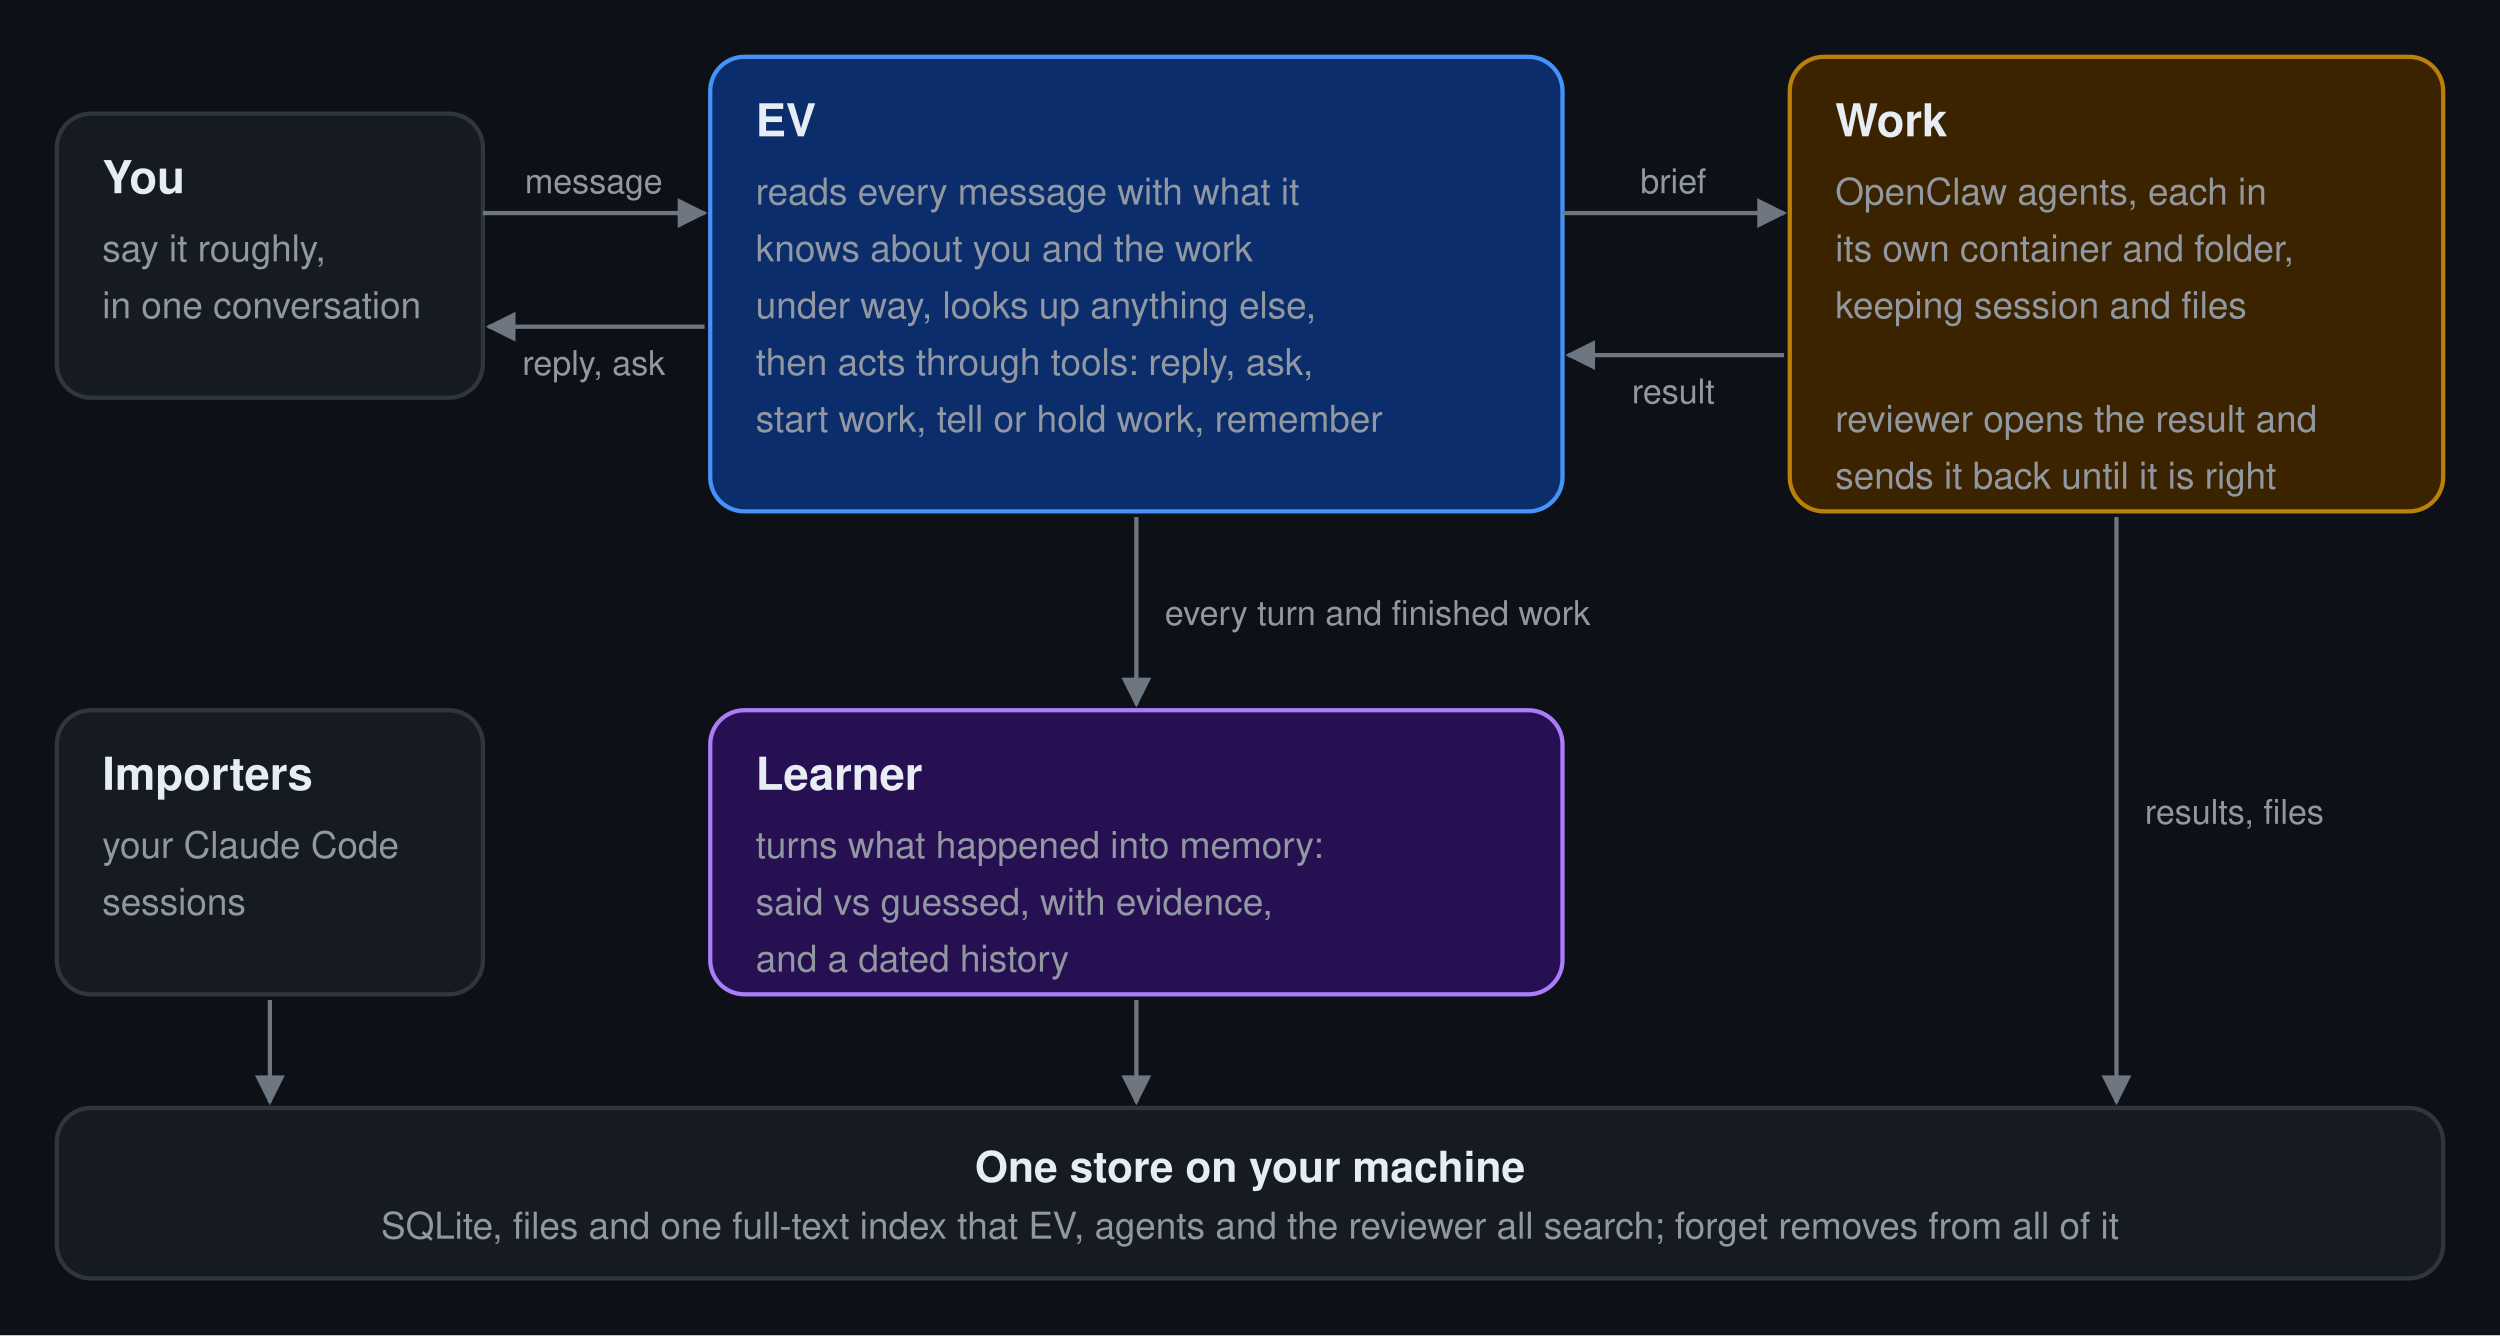
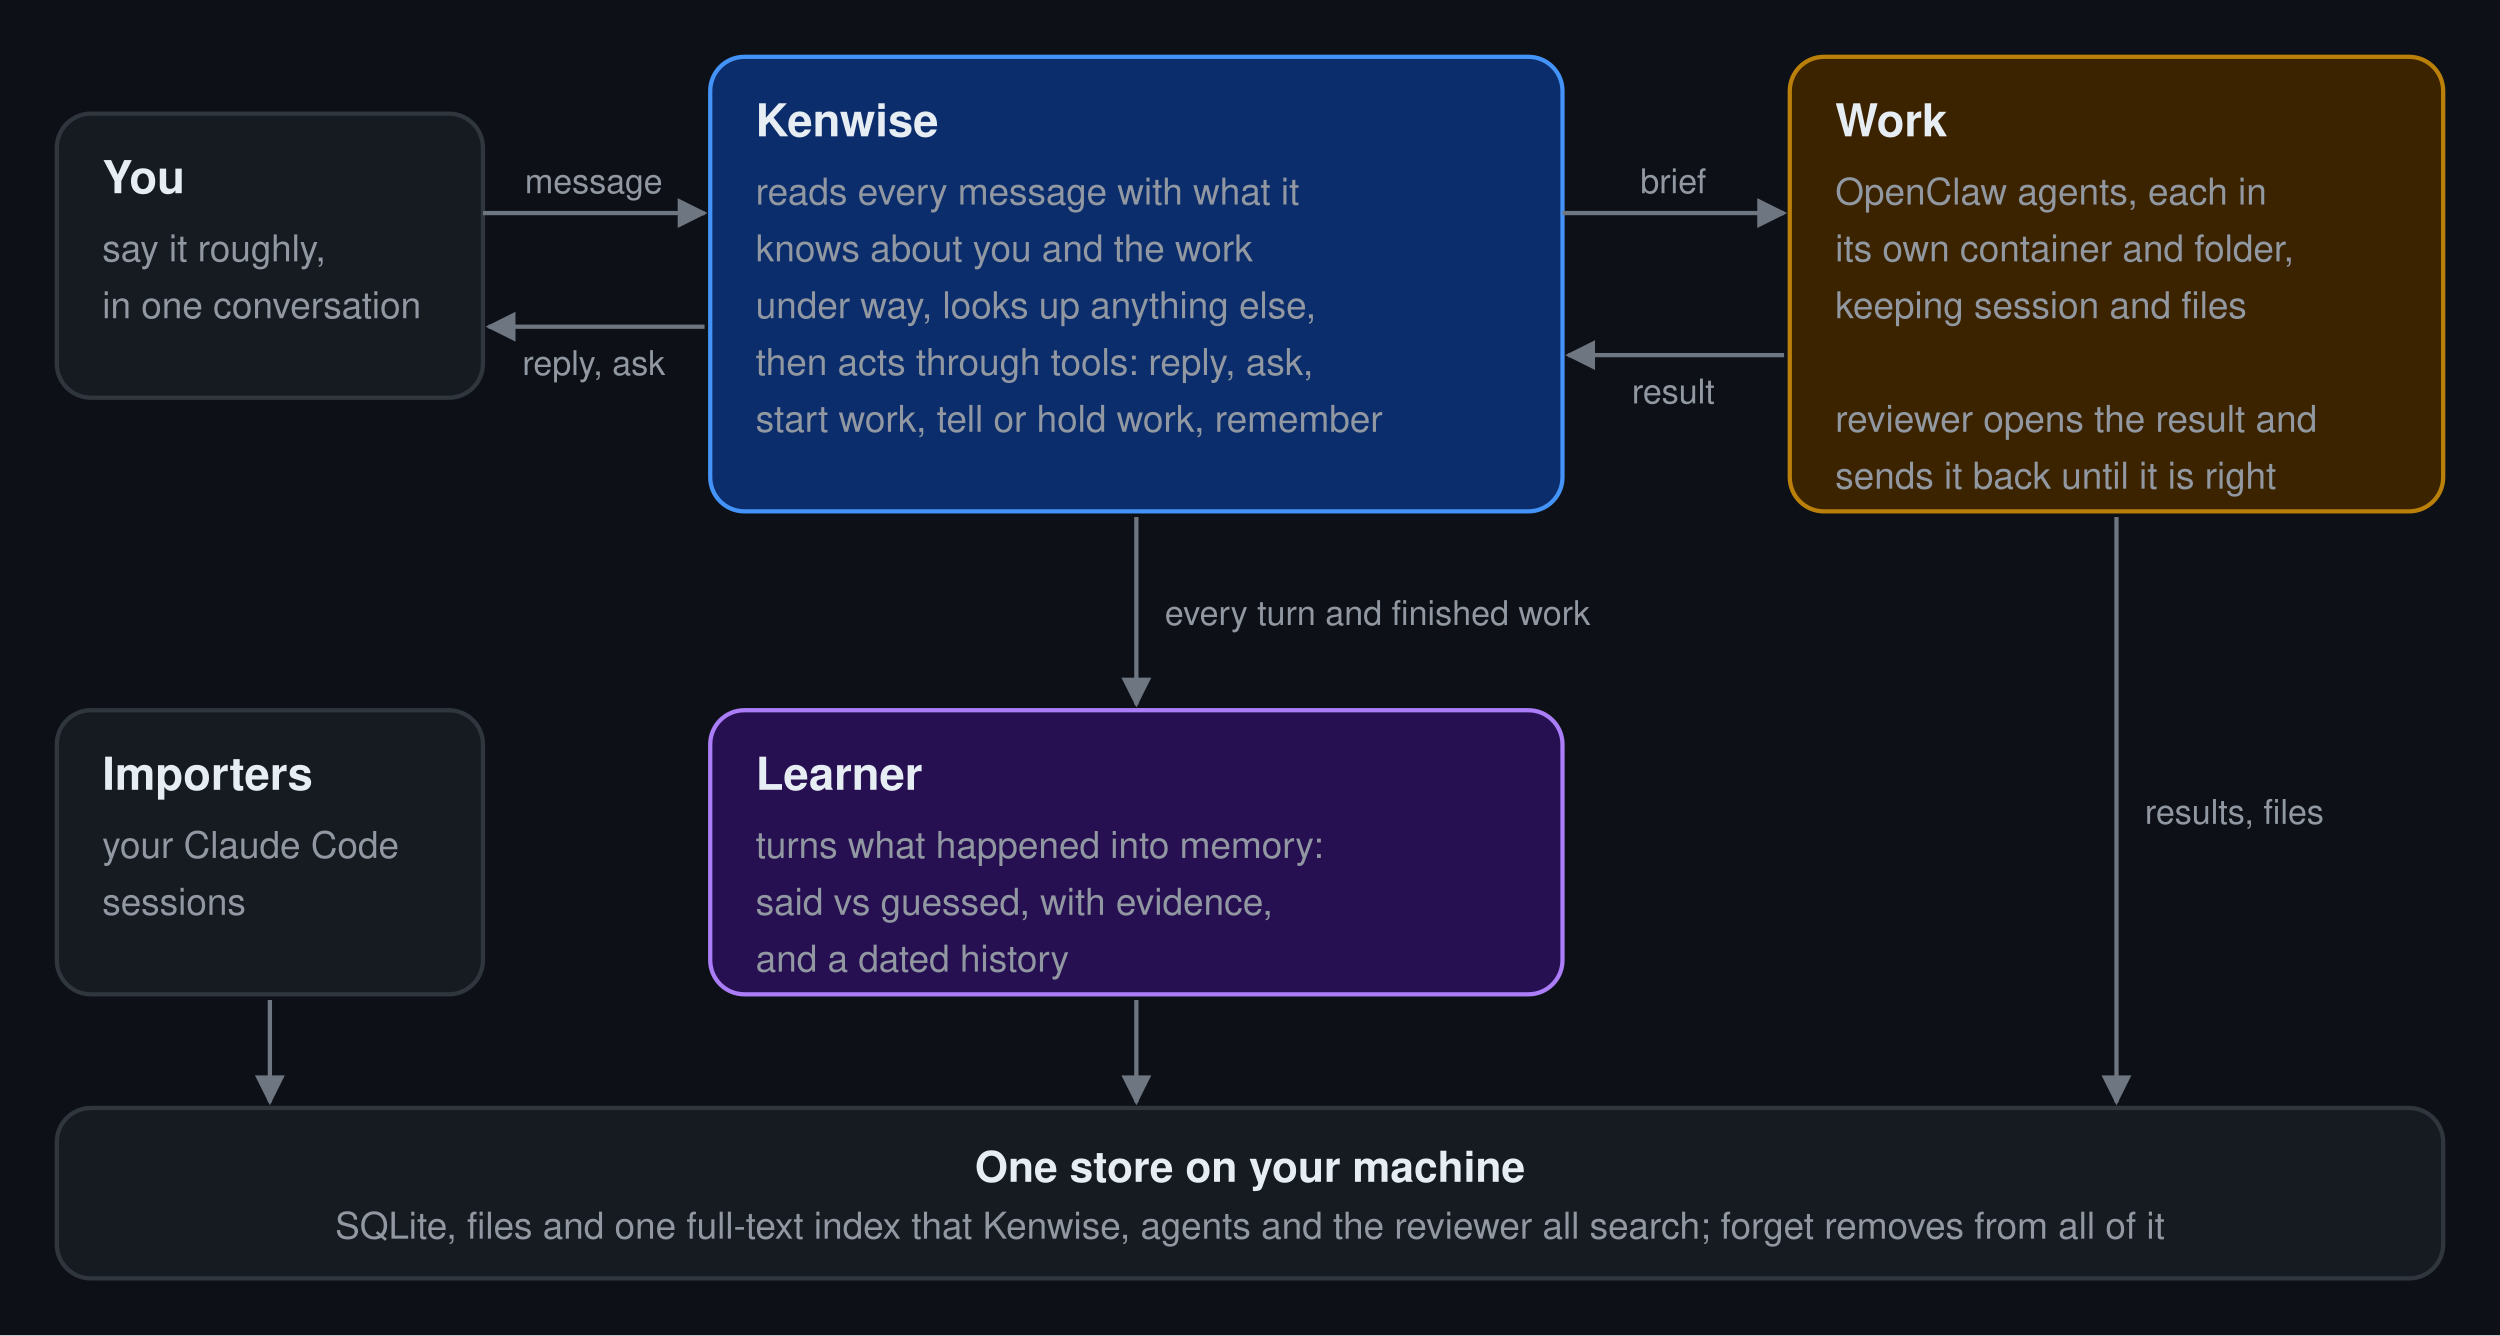
<svg xmlns="http://www.w3.org/2000/svg" viewBox="0 0 880 470" width="880" height="470" font-family="-apple-system,BlinkMacSystemFont,Segoe UI,Helvetica,Arial,sans-serif">
  <defs>
    <marker id="a" viewBox="0 0 10 10" refX="9" refY="5" markerWidth="7" markerHeight="7" orient="auto-start-reverse">
      <path d="M0 0L10 5L0 10z" fill="#6e7681" />
    </marker>
  </defs>
  <rect width="880" height="470" fill="#0d1117" />
  <rect x="20" y="40" width="150" height="100" rx="12" fill="#161b22" stroke="#30363d" stroke-width="1.5" />
  <text x="36" y="68" font-size="16" font-weight="600" fill="#e6edf3">You</text>
  <text x="36" y="92" font-size="13" fill="#9198a1">say it roughly,</text>
  <text x="36" y="112" font-size="13" fill="#9198a1">in one conversation</text>
  <rect x="250" y="20" width="300" height="160" rx="12" fill="#0c2d6b" stroke="#4493f8" stroke-width="1.5" />
-   <text x="266" y="48" font-size="16" font-weight="600" fill="#e6edf3">EV</text>
+   <text x="266" y="48" font-size="16" font-weight="600" fill="#e6edf3">Kenwise</text>
  <text x="266" y="72" font-size="13" fill="#9198a1">reads every message with what it</text>
  <text x="266" y="92" font-size="13" fill="#9198a1">knows about you and the work</text>
  <text x="266" y="112" font-size="13" fill="#9198a1">under way, looks up anything else,</text>
  <text x="266" y="132" font-size="13" fill="#9198a1">then acts through tools: reply, ask,</text>
  <text x="266" y="152" font-size="13" fill="#9198a1">start work, tell or hold work, remember</text>
  <rect x="630" y="20" width="230" height="160" rx="12" fill="#3b2300" stroke="#bb8009" stroke-width="1.5" />
  <text x="646" y="48" font-size="16" font-weight="600" fill="#e6edf3">Work</text>
  <text x="646" y="72" font-size="13" fill="#9198a1">OpenClaw agents, each in</text>
  <text x="646" y="92" font-size="13" fill="#9198a1">its own container and folder,</text>
  <text x="646" y="112" font-size="13" fill="#9198a1">keeping session and files</text>
  <text x="646" y="132" font-size="13" fill="#9198a1" />
  <text x="646" y="152" font-size="13" fill="#9198a1">reviewer opens the result and</text>
  <text x="646" y="172" font-size="13" fill="#9198a1" />
  <text x="646" y="172" font-size="13" fill="#9198a1">sends it back until it is right</text>
  <rect x="250" y="250" width="300" height="100" rx="12" fill="#271052" stroke="#ab7df8" stroke-width="1.5" />
  <text x="266" y="278" font-size="16" font-weight="600" fill="#e6edf3">Learner</text>
  <text x="266" y="302" font-size="13" fill="#9198a1">turns what happened into memory:</text>
  <text x="266" y="322" font-size="13" fill="#9198a1">said vs guessed, with evidence,</text>
  <text x="266" y="342" font-size="13" fill="#9198a1">and a dated history</text>
  <rect x="20" y="250" width="150" height="100" rx="12" fill="#161b22" stroke="#30363d" stroke-width="1.5" />
  <text x="36" y="278" font-size="16" font-weight="600" fill="#e6edf3">Importers</text>
  <text x="36" y="302" font-size="13" fill="#9198a1">your Claude Code</text>
  <text x="36" y="322" font-size="13" fill="#9198a1">sessions</text>
  <rect x="20" y="390" width="840" height="60" rx="12" fill="#161b22" stroke="#30363d" stroke-width="1.5" />
  <text x="440" y="416" font-size="15" font-weight="600" fill="#e6edf3" text-anchor="middle">One store on your machine</text>
-   <text x="440" y="436" font-size="13" fill="#9198a1" text-anchor="middle">SQLite, files and one full-text index that EV, agents and the reviewer all search; forget removes from all of it</text>
+   <text x="440" y="436" font-size="13" fill="#9198a1" text-anchor="middle">SQLite, files and one full-text index that Kenwise, agents and the reviewer all search; forget removes from all of it</text>
  <path d="M170 75L248 75" stroke="#6e7681" stroke-width="1.5" fill="none" marker-end="url(#a)" />
  <text x="209" y="68" font-size="12" fill="#9198a1" text-anchor="middle">message</text>
  <path d="M248 115L172 115" stroke="#6e7681" stroke-width="1.5" fill="none" marker-end="url(#a)" />
  <text x="209" y="132" font-size="12" fill="#9198a1" text-anchor="middle">reply, ask</text>
  <path d="M550 75L628 75" stroke="#6e7681" stroke-width="1.5" fill="none" marker-end="url(#a)" />
  <text x="589" y="68" font-size="12" fill="#9198a1" text-anchor="middle">brief</text>
  <path d="M628 125L552 125" stroke="#6e7681" stroke-width="1.5" fill="none" marker-end="url(#a)" />
  <text x="589" y="142" font-size="12" fill="#9198a1" text-anchor="middle">result</text>
  <path d="M400 182L400 248" stroke="#6e7681" stroke-width="1.5" fill="none" marker-end="url(#a)" />
  <text x="410" y="220" font-size="12" fill="#9198a1">every turn and finished work</text>
  <path d="M95 352L95 388" stroke="#6e7681" stroke-width="1.5" fill="none" marker-end="url(#a)" />
  <path d="M400 352L400 388" stroke="#6e7681" stroke-width="1.5" fill="none" marker-end="url(#a)" />
  <path d="M745 182L745 388" stroke="#6e7681" stroke-width="1.5" fill="none" marker-end="url(#a)" />
  <text x="755" y="290" font-size="12" fill="#9198a1">results, files</text>
</svg>
